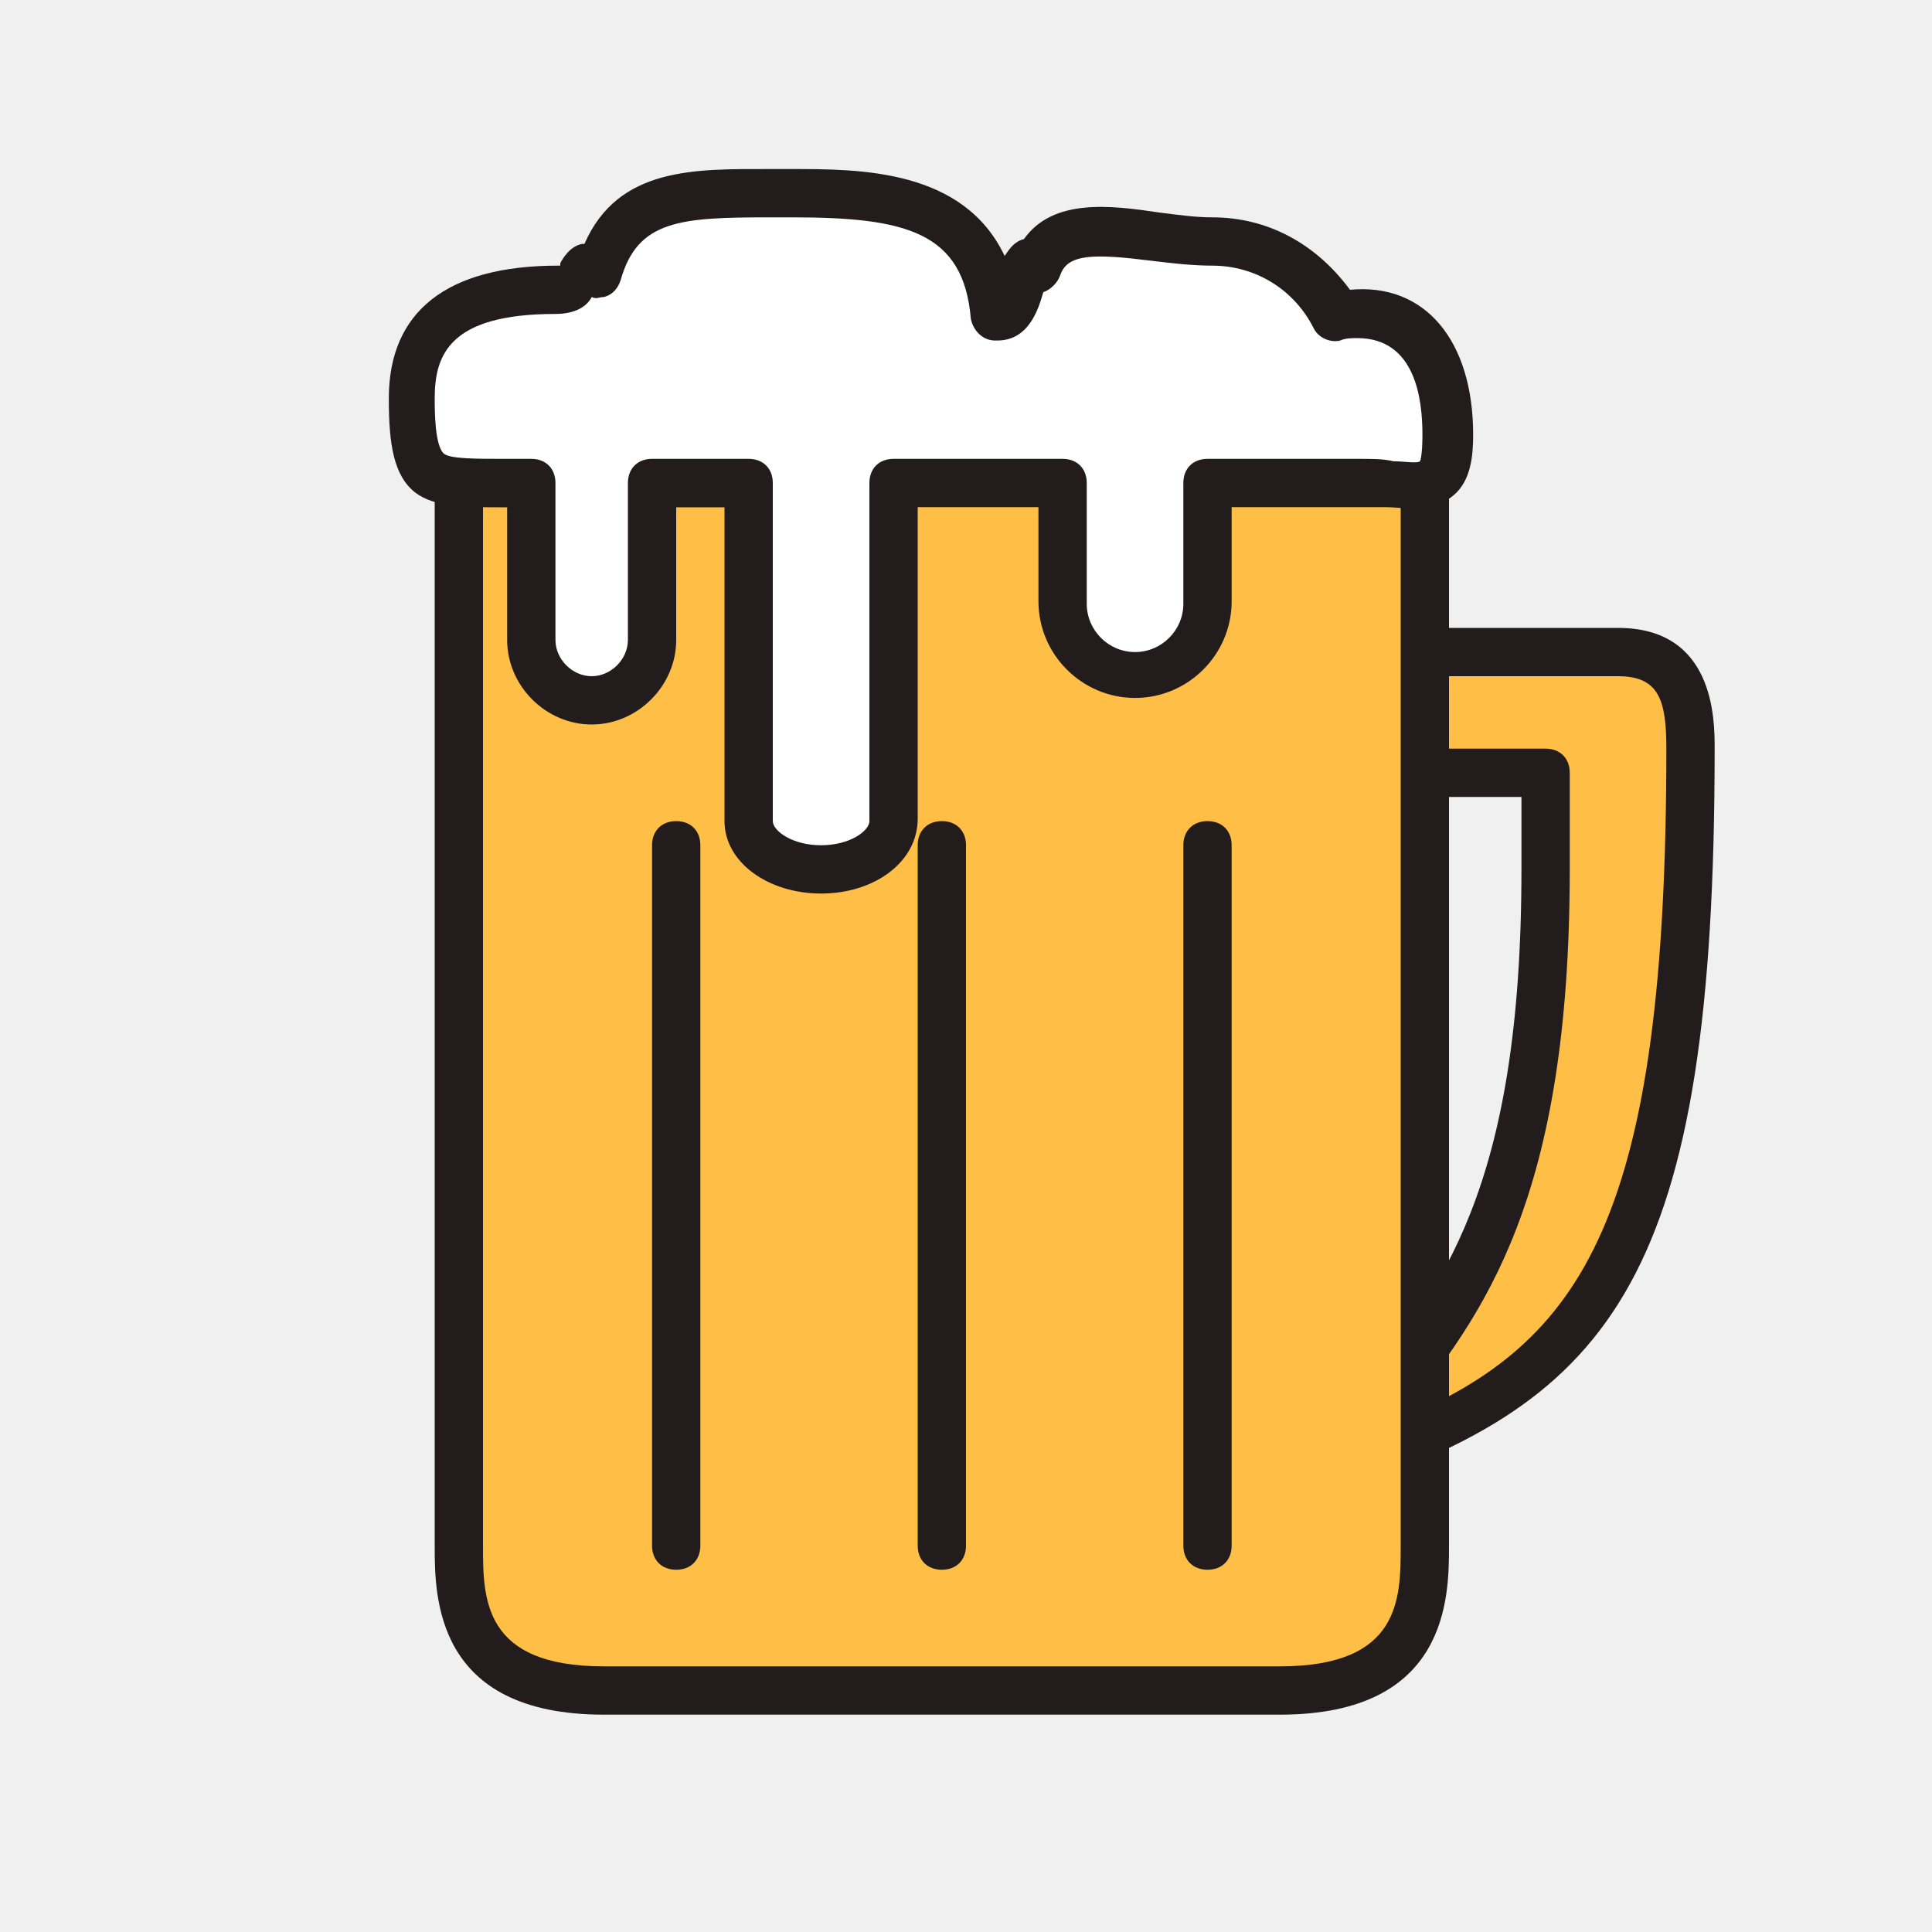
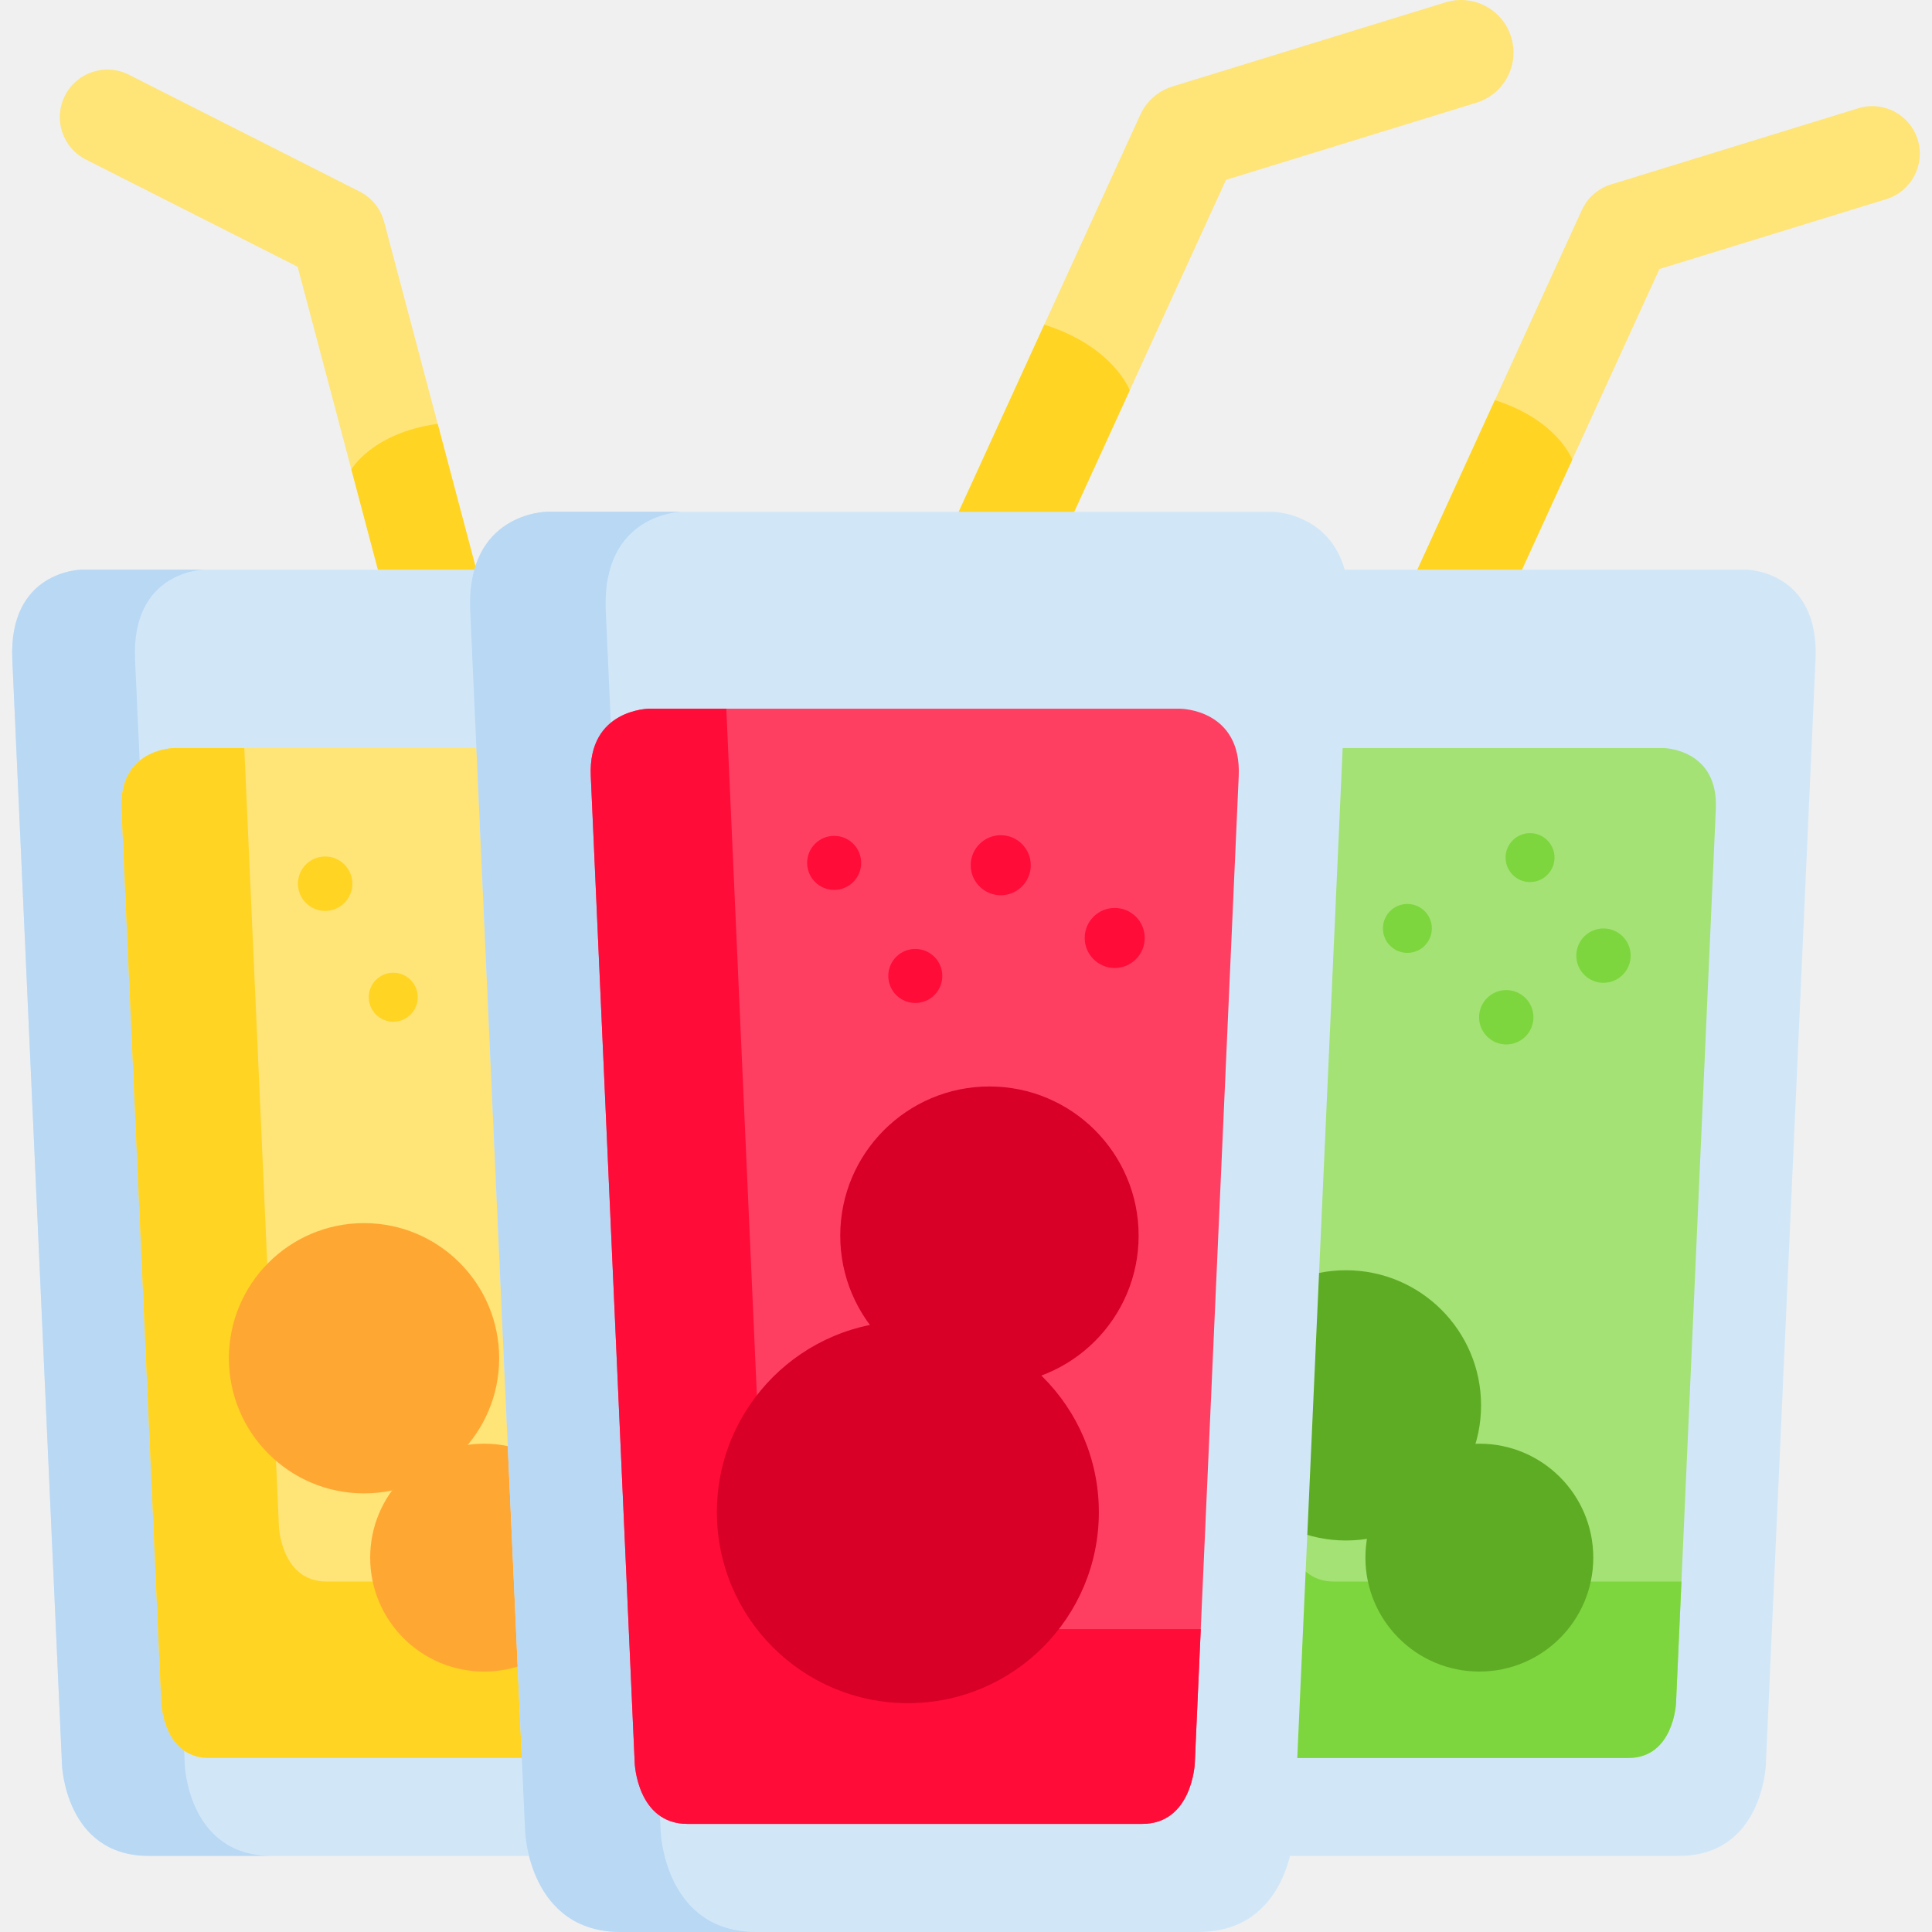
- <svg xmlns="http://www.w3.org/2000/svg" width="800px" height="800px" viewBox="0 0 1024 1024" class="icon" version="1.1" fill="#000000">
-   <g id="SVGRepo_bgCarrier" stroke-width="0" />
-   <g id="SVGRepo_tracerCarrier" stroke-linecap="round" stroke-linejoin="round" />
-   <g id="SVGRepo_iconCarrier">
-     <path d="M857.6 345.6h-102.4v64h64v51.2c0 204.8-62.72 247.04-115.2 318.72C842.24 734.72 896 678.4 896 396.8c0-16.64 0-51.2-38.4-51.2z" fill="#FFBE46" />
-     <path d="M704 792.32c-3.84 0-7.68-1.28-10.24-5.12-3.84-5.12-3.84-10.24 0-15.36 7.68-11.52 16.64-21.76 24.32-32C764.16 683.52 806.4 629.76 806.4 460.8v-38.4h-51.2c-7.68 0-12.8-5.12-12.8-12.8v-64c0-7.68 5.12-12.8 12.8-12.8h102.4c51.2 0 51.2 48.64 51.2 64 0 279.04-52.48 345.6-200.96 394.24-1.28 1.28-2.56 1.28-3.84 1.28zM768 396.8h51.2c7.68 0 12.8 5.12 12.8 12.8v51.2c0 174.08-44.8 235.52-90.88 291.84C839.68 711.68 883.2 645.12 883.2 396.8c0-25.6-3.84-38.4-25.6-38.4h-89.6v38.4z" fill="#231C1C" />
-     <path d="M755.2 819.2c0 28.16 0 76.8-76.8 76.8H320c-76.8 0-76.8-48.64-76.8-76.8V256h512v563.2z" fill="#FFBE46" />
-     <path d="M678.4 908.8H320c-89.6 0-89.6-62.72-89.6-89.6V256c0-7.68 5.12-12.8 12.8-12.8h512c7.68 0 12.8 5.12 12.8 12.8v563.2c0 26.88 0 89.6-89.6 89.6zM256 268.8v550.4c0 28.16 0 64 64 64h358.4c64 0 64-35.84 64-64V268.8H256z" fill="#231C1C" />
-     <path d="M358.4 832c-7.68 0-12.8-5.12-12.8-12.8V448c0-7.68 5.12-12.8 12.8-12.8s12.8 5.12 12.8 12.8v371.2c0 7.68-5.12 12.8-12.8 12.8zM499.2 832c-7.68 0-12.8-5.12-12.8-12.8V448c0-7.68 5.12-12.8 12.8-12.8s12.8 5.12 12.8 12.8v371.2c0 7.68-5.12 12.8-12.8 12.8z" fill="#231C1C" />
-     <path d="M640 832c-7.68 0-12.8-5.12-12.8-12.8V448c0-7.68 5.12-12.8 12.8-12.8s12.8 5.12 12.8 12.8v371.2c0 7.68-5.12 12.8-12.8 12.8z" fill="#231C1C" />
-     <path d="M720.64 166.4c-3.84 0-7.68 0-11.52 1.28-14.08-24.32-38.4-39.68-66.56-39.68-34.56 0-81.92-19.2-92.16 12.8-10.24-10.24-6.4 25.6-21.76 25.6h-1.28c-6.4-57.6-51.2-64-107.52-64-48.64 0-89.6-3.84-103.68 42.24-12.8-10.24-5.12 8.96-23.04 8.96-43.52 0-76.8 11.52-76.8 57.6S225.28 256 268.8 256h11.52v83.2c0 17.92 14.08 32 32 32s32-14.08 32-32V256h51.2v179.2c0 14.08 16.64 25.6 38.4 25.6s38.4-11.52 38.4-25.6V256h89.6v64c0 21.76 16.64 38.4 38.4 38.4s38.4-16.64 38.4-38.4v-64h80.64c33.28 0 47.36 10.24 47.36-25.6s-12.8-64-46.08-64z" fill="#FFFFFF" />
-     <path d="M435.2 473.6c-28.16 0-51.2-16.64-51.2-38.4V268.8h-25.6v70.4c0 24.32-20.48 44.8-44.8 44.8S268.8 363.52 268.8 339.2V268.8h-1.28c-21.76 0-37.12 0-47.36-7.68-11.52-8.96-14.08-25.6-14.08-49.92 0-46.08 30.72-70.4 89.6-70.4h1.28v-1.28c1.28-2.56 5.12-8.96 11.52-10.24h1.28C327.68 88.32 368.64 89.6 408.32 89.6h11.52c35.84 0 90.88 0 112.64 46.08 2.56-3.84 5.12-7.68 10.24-8.96C558.08 104.96 588.8 108.8 614.4 112.64c10.24 1.28 19.2 2.56 28.16 2.56 29.44 0 55.04 14.08 72.96 38.4 39.68-3.84 65.28 26.88 65.28 76.8 0 11.52-1.28 24.32-10.24 32-8.96 7.68-20.48 7.68-33.28 6.4-5.12 0-10.24-1.28-16.64-1.28H652.8v51.2c0 28.16-23.04 51.2-51.2 51.2s-51.2-23.04-51.2-51.2v-51.2h-64v166.4c0 23.04-23.04 39.68-51.2 39.68z m-89.6-230.4h51.2c7.68 0 12.8 5.12 12.8 12.8v179.2c0 5.12 10.24 12.8 25.6 12.8s25.6-7.68 25.6-12.8V256c0-7.68 5.12-12.8 12.8-12.8h89.6c7.68 0 12.8 5.12 12.8 12.8v64c0 14.08 11.52 25.6 25.6 25.6s25.6-11.52 25.6-25.6v-64c0-7.68 5.12-12.8 12.8-12.8h80.64c6.4 0 12.8 0 17.92 1.28 5.12 0 12.8 1.28 14.08 0 0 0 1.28-2.56 1.28-14.08 0-19.2-3.84-51.2-34.56-51.2-2.56 0-6.4 0-8.96 1.28-5.12 1.28-11.52-1.28-14.08-6.4C686.08 153.6 665.6 140.8 642.56 140.8c-10.24 0-21.76-1.28-32-2.56-30.72-3.84-44.8-3.84-48.64 7.68-1.28 3.84-5.12 7.68-8.96 8.96-2.56 8.96-7.68 25.6-24.32 25.6h-1.28c-6.4 0-11.52-5.12-12.8-11.52-3.84-46.08-34.56-53.76-94.72-53.76h-11.52c-47.36 0-70.4 1.28-79.36 33.28-1.28 3.84-3.84 7.68-8.96 8.96-2.56 0-3.84 1.28-6.4 0-2.56 5.12-8.96 8.96-19.2 8.96-56.32 0-64 21.76-64 44.8 0 6.4 0 25.6 5.12 29.44 3.84 2.56 16.64 2.56 32 2.56H281.6c7.68 0 12.8 5.12 12.8 12.8v83.2c0 10.24 8.96 19.2 19.2 19.2s19.2-8.96 19.2-19.2V256c0-7.68 5.12-12.8 12.8-12.8z" fill="#231C1C" />
+ <svg xmlns="http://www.w3.org/2000/svg" height="800px" width="800px" version="1.1" id="Layer_1" viewBox="0 0 511.998 511.998" xml:space="preserve">
+   <path style="fill:#FFE477;" d="M125.988,219.676c1.728,0.296,3.545,0.235,5.35-0.243c6.726-1.782,10.735-8.68,8.951-15.406  L101.795,58.781c-0.92-3.474-3.28-6.389-6.486-8.012L34.148,19.801c-6.21-3.145-13.789-0.659-16.933,5.549  c-3.143,6.208-0.658,13.789,5.549,16.932l56.121,28.416l37.047,139.784C117.236,215.403,121.279,218.868,125.988,219.676z" />
+   <path style="fill:#FFD422;" d="M115.986,112.324l24.303,91.702c1.783,6.726-2.224,13.624-8.95,15.406  c-1.805,0.478-3.622,0.54-5.35,0.243c-4.709-0.808-8.753-4.274-10.056-9.195l-22.813-86.076  C93.119,124.404,98.658,114.729,115.986,112.324z" />
+   <path style="fill:#D1E7F8;" d="M212.737,205.882l1.397-31.068l0,0c1.061-23.592-18.246-23.845-18.246-23.845H21.512  c0,0-19.306,0.253-18.246,23.845l0,0l13.173,292.977c0.003,0.086,0.962,24.034,22.96,24.034h138.603  c21.997,0,22.956-23.948,22.96-24.034l9.954-221.374" />
+   <path style="fill:#B9D8F4;" d="M48.976,467.791L35.803,174.814c-1.061-23.592,18.246-23.845,18.246-23.845H21.512  c0,0-19.306,0.253-18.246,23.845l13.173,292.977c0.003,0.086,0.962,24.034,22.96,24.034h32.537  C49.938,491.824,48.979,467.877,48.976,467.791z" />
+   <path style="fill:#FFE477;" d="M42.748,451.365c0,0,0.624,14.513,12.645,14.513h109.125c12.02,0,12.645-14.513,12.645-14.513  l10.546-236.972c0.722-16.065-13.972-16.163-13.972-16.163H46.175c0,0-14.695,0.098-13.972,16.163L42.748,451.365z" />
+   <g>
+     <path style="fill:#FFD422;" d="M86.558,419.129c-12.02,0-12.645-14.513-12.645-14.513l-9.184-206.386H46.175   c0,0-14.695,0.098-13.972,16.163l10.546,236.972c0,0,0.624,14.513,12.645,14.513h109.125c12.02,0,12.645-14.513,12.645-14.513   l1.435-32.235h-92.04V419.129z" />
+     <circle style="fill:#FFD422;" cx="104.219" cy="264.274" r="6.485" />
+     <circle style="fill:#FFD422;" cx="86.169" cy="234.189" r="7.205" />
+     <circle style="fill:#FFD422;" cx="138.474" cy="227.271" r="6.485" />
+     <circle style="fill:#FFD422;" cx="157.947" cy="253.25" r="7.205" />
+   </g>
+   <g>
+     <circle style="fill:#FFA733;" cx="128.297" cy="412.784" r="30.195" />
+     <circle style="fill:#FFA733;" cx="96.475" cy="359.947" r="35.809" />
+   </g>
+   <path style="fill:#FFE477;" d="M368.157,210.165c-1.753,0-3.534-0.368-5.232-1.145c-6.329-2.894-9.112-10.37-6.218-16.697  l62.492-136.648c1.494-3.268,4.313-5.742,7.747-6.801l65.515-20.184c6.653-2.051,13.702,1.681,15.751,8.331  c2.048,6.65-1.682,13.702-8.331,15.75l-60.117,18.521l-60.144,131.51C377.506,207.433,372.934,210.165,368.157,210.165z" />
+   <path style="fill:#FFD422;" d="M396.162,106.05l-39.455,86.274c-2.895,6.329-0.111,13.804,6.218,16.697  c1.699,0.777,3.479,1.145,5.232,1.145c4.778,0,9.349-2.733,11.465-7.363l37.035-80.983  C416.658,121.821,412.834,111.349,396.162,106.05z" />
+   <path style="fill:#D1E7F8;" d="M479.736,205.882l1.397-31.068l0,0c1.061-23.592-18.246-23.845-18.246-23.845H288.51  c0,0-19.306,0.253-18.246,23.845l0,0l13.173,292.977c0.003,0.086,0.962,24.034,22.96,24.034H445  c21.997,0,22.956-23.948,22.96-24.034l9.954-221.374" />
+   <path style="fill:#B9D8F4;" d="M315.975,467.791l-13.173-292.977c-1.061-23.592,18.246-23.845,18.246-23.845h-32.537  c0,0-19.306,0.253-18.246,23.845l13.173,292.977c0.003,0.086,0.962,24.034,22.96,24.034h32.537  C316.937,491.824,315.978,467.877,315.975,467.791z" />
+   <path style="fill:#A4E276;" d="M309.747,451.365c0,0,0.624,14.513,12.645,14.513h109.125c12.02,0,12.645-14.513,12.645-14.513  l10.546-236.972c0.722-16.065-13.972-16.163-13.972-16.163H313.174c0,0-14.695,0.098-13.972,16.163L309.747,451.365z" />
+   <g>
+     <path style="fill:#7ED63E;" d="M353.558,419.129c-12.02,0-12.645-14.513-12.645-14.513l-9.185-206.387h-18.555   c0,0-14.695,0.098-13.972,16.163l10.546,236.972c0,0,0.624,14.513,12.645,14.513h109.125c12.02,0,12.645-14.513,12.645-14.513   l1.435-32.235H353.558z" />
+     <circle style="fill:#7ED63E;" cx="372.969" cy="246.039" r="6.485" />
+     <circle style="fill:#7ED63E;" cx="399.176" cy="269.585" r="7.205" />
+     <circle style="fill:#7ED63E;" cx="405.475" cy="227.271" r="6.485" />
+     <circle style="fill:#7ED63E;" cx="424.938" cy="253.25" r="7.205" />
+   </g>
+   <g>
+     <circle style="fill:#5EAC24;" cx="392.041" cy="412.784" r="30.195" />
+     <circle style="fill:#5EAC24;" cx="356.689" cy="372.436" r="35.809" />
+   </g>
+   <path style="fill:#FFE477;" d="M245.828,200.999c-1.935,0-3.902-0.406-5.777-1.263c-6.988-3.195-10.063-11.449-6.865-18.437  l69.002-150.882c1.65-3.609,4.762-6.341,8.555-7.509l72.34-22.286c7.346-2.263,15.129,1.856,17.391,9.199  c2.261,7.343-1.857,15.129-9.199,17.39l-66.379,20.45l-66.408,145.21C256.152,197.981,251.105,200.999,245.828,200.999z" />
+   <path style="fill:#FFD422;" d="M276.751,86.037l-43.565,95.262c-3.196,6.988-0.122,15.242,6.865,18.437  c1.875,0.858,3.841,1.263,5.777,1.263c5.275,0,10.323-3.018,12.659-8.129l40.894-89.419  C299.382,103.45,295.16,91.887,276.751,86.037z" />
+   <path style="fill:#D1E7F8;" d="M355.908,196.269l1.542-34.305l0,0c1.172-26.05-20.147-26.329-20.147-26.329H144.762  c0,0-21.318,0.279-20.147,26.329l0,0l14.546,323.497c0.003,0.094,1.062,26.537,25.351,26.537h153.041  c24.289,0,25.348-26.443,25.351-26.537l10.991-244.436" />
+   <path style="fill:#B9D8F4;" d="M175.088,485.461l-14.546-323.497c-1.172-26.05,20.147-26.329,20.147-26.329h-35.926  c0,0-21.318,0.279-20.147,26.329l14.546,323.497c0.003,0.094,1.062,26.537,25.351,26.537h35.926  C176.15,511.998,175.091,485.556,175.088,485.461z" />
+   <path style="fill:#FF3F62;" d="M168.211,467.325c0,0,0.69,16.025,13.963,16.025h120.493c13.272,0,13.963-16.025,13.963-16.025  l11.644-261.659c0.797-17.739-15.428-17.846-15.428-17.846h-140.85c0,0-16.225,0.108-15.428,17.846L168.211,467.325z" />
+   <g>
+     <path style="fill:#FF0C38;" d="M216.586,431.731c-13.272,0-13.963-16.025-13.963-16.025l-10.142-227.887h-20.488   c0,0-16.225,0.108-15.428,17.846l11.644,261.659c0,0,0.69,16.025,13.963,16.025h120.493c13.272,0,13.963-16.025,13.963-16.025   l1.583-35.593L216.586,431.731L216.586,431.731z" />
+     <circle style="fill:#FF0C38;" cx="221.059" cy="228.672" r="7.161" />
+     <circle style="fill:#FF0C38;" cx="265.208" cy="229.291" r="7.957" />
+     <circle style="fill:#FF0C38;" cx="242.564" cy="258.637" r="7.161" />
+     <circle style="fill:#FF0C38;" cx="295.412" cy="248.569" r="7.957" />
+   </g>
+   <g>
+     <circle style="fill:#D80027;" cx="240.598" cy="400.74" r="50.611" />
+     <circle style="fill:#D80027;" cx="262.211" cy="327.462" r="39.54" />
  </g>
</svg>
